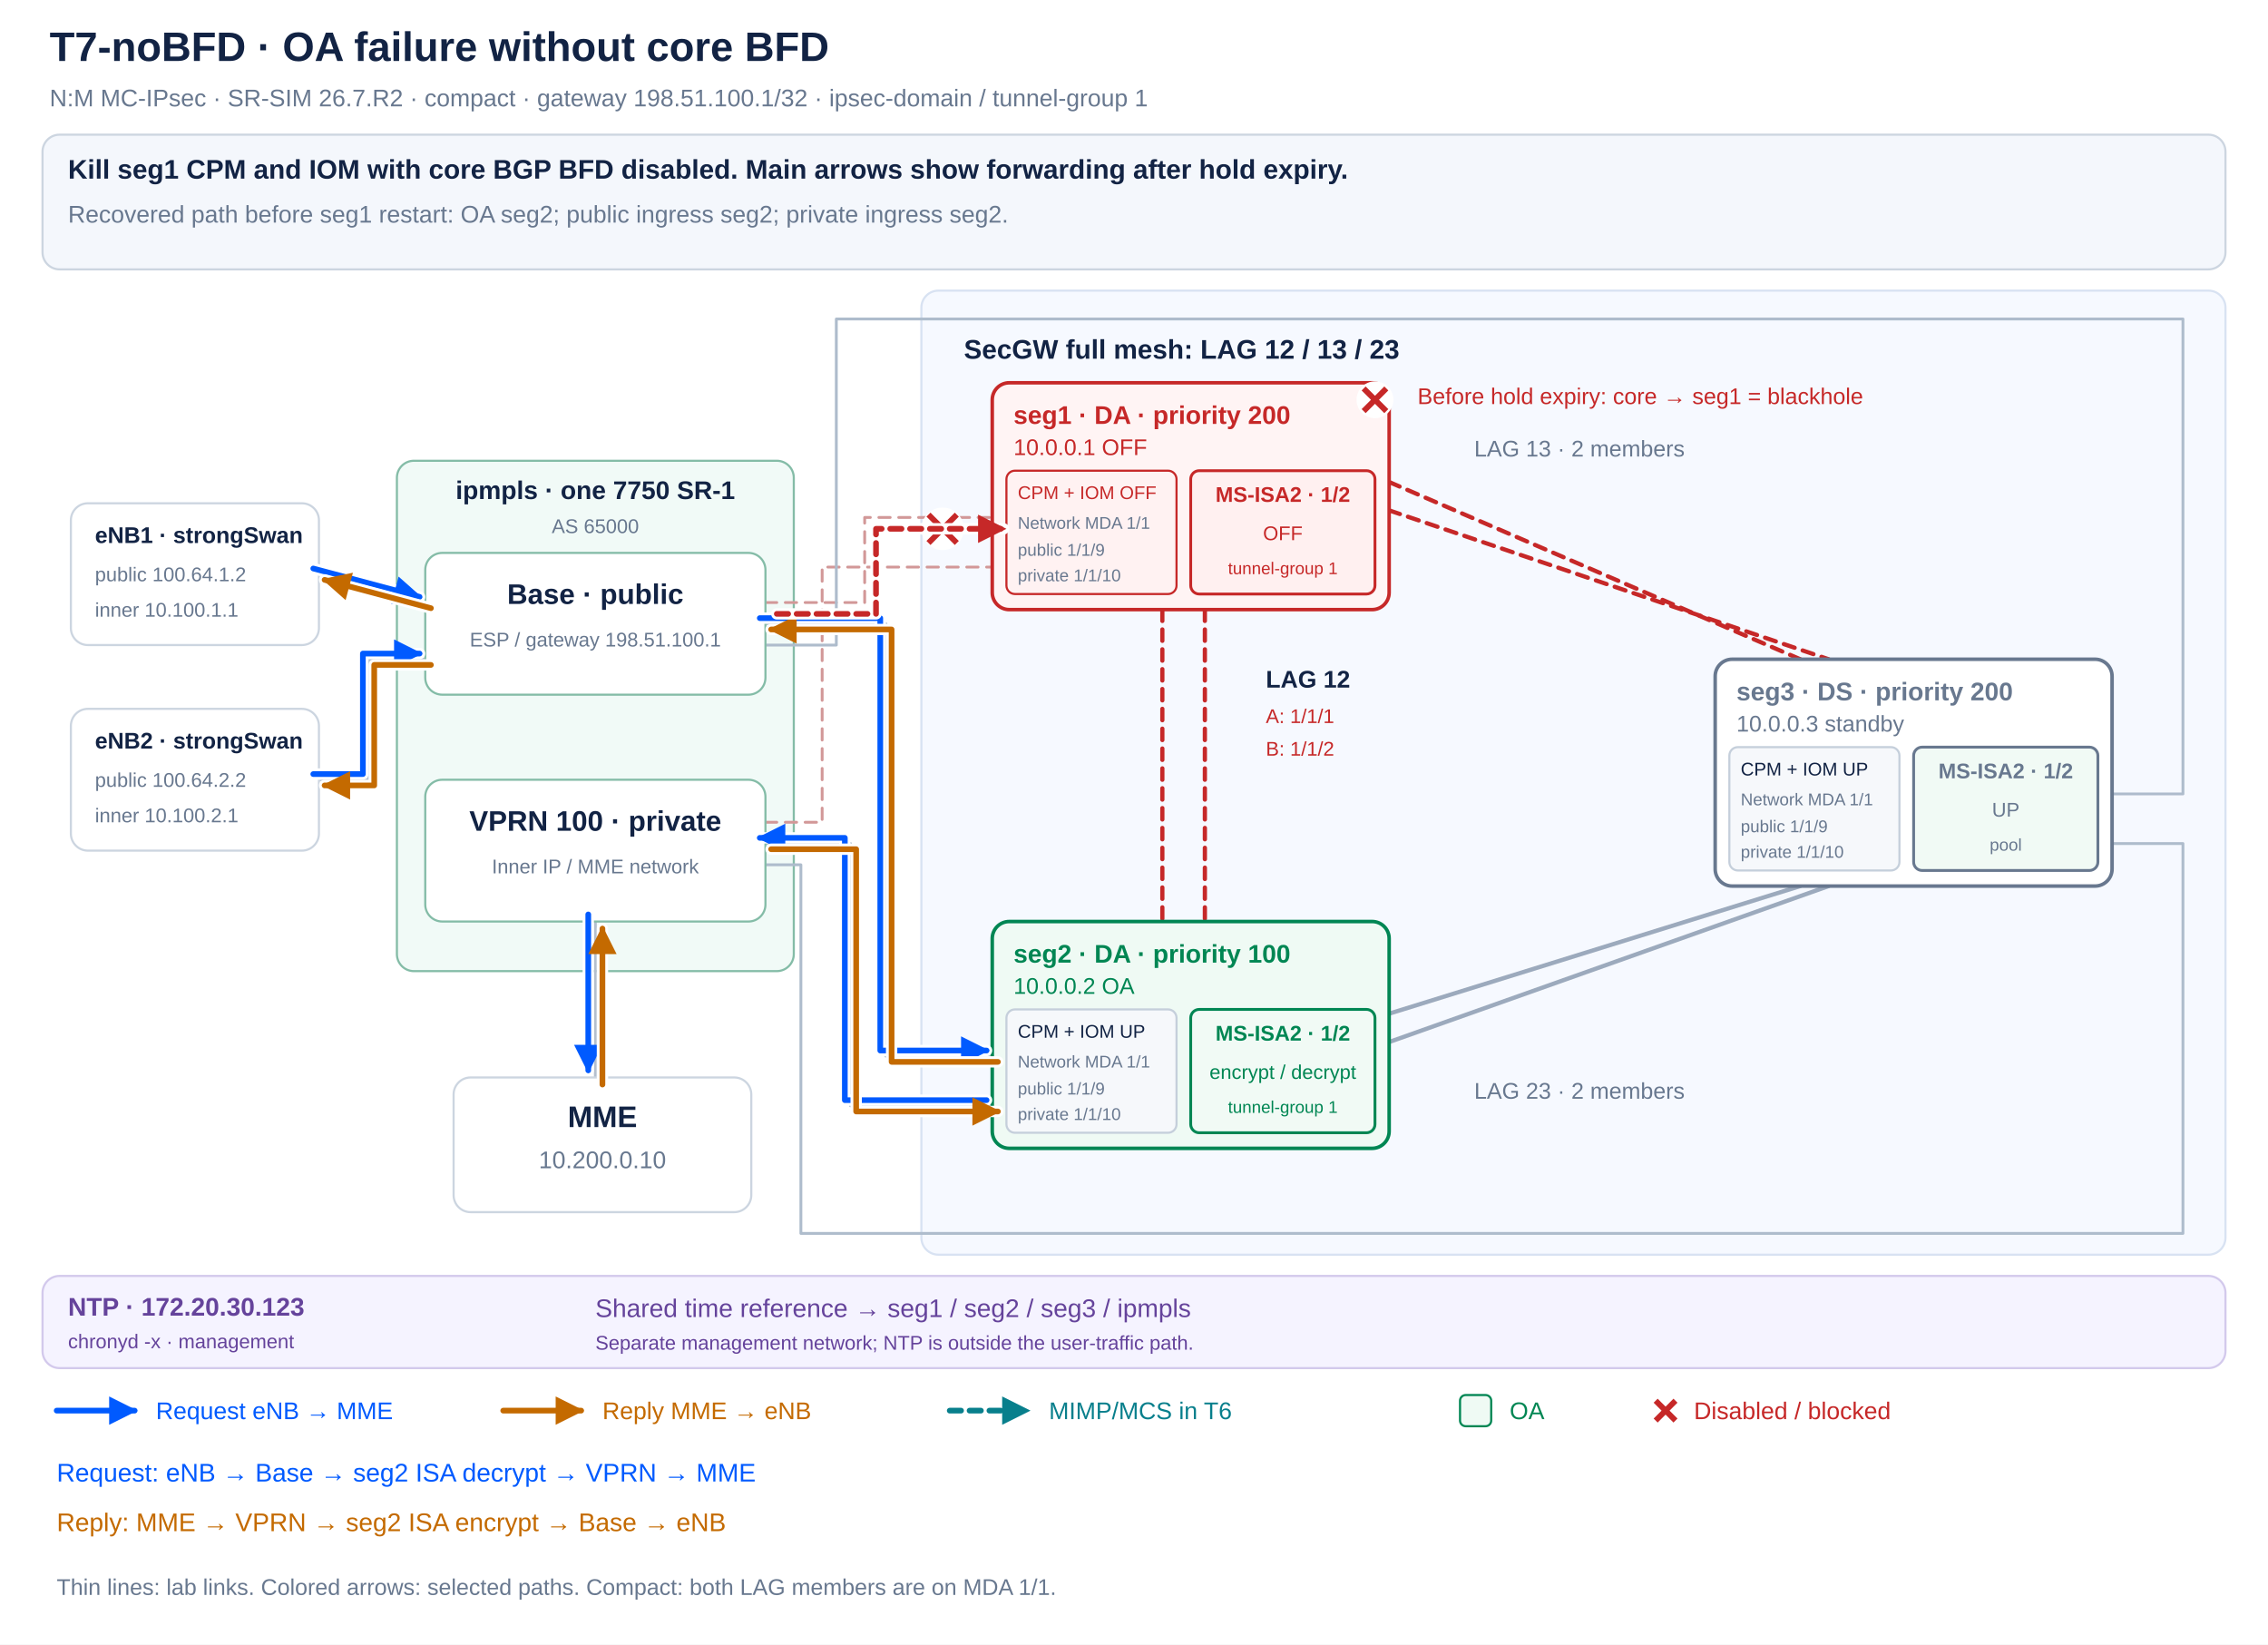
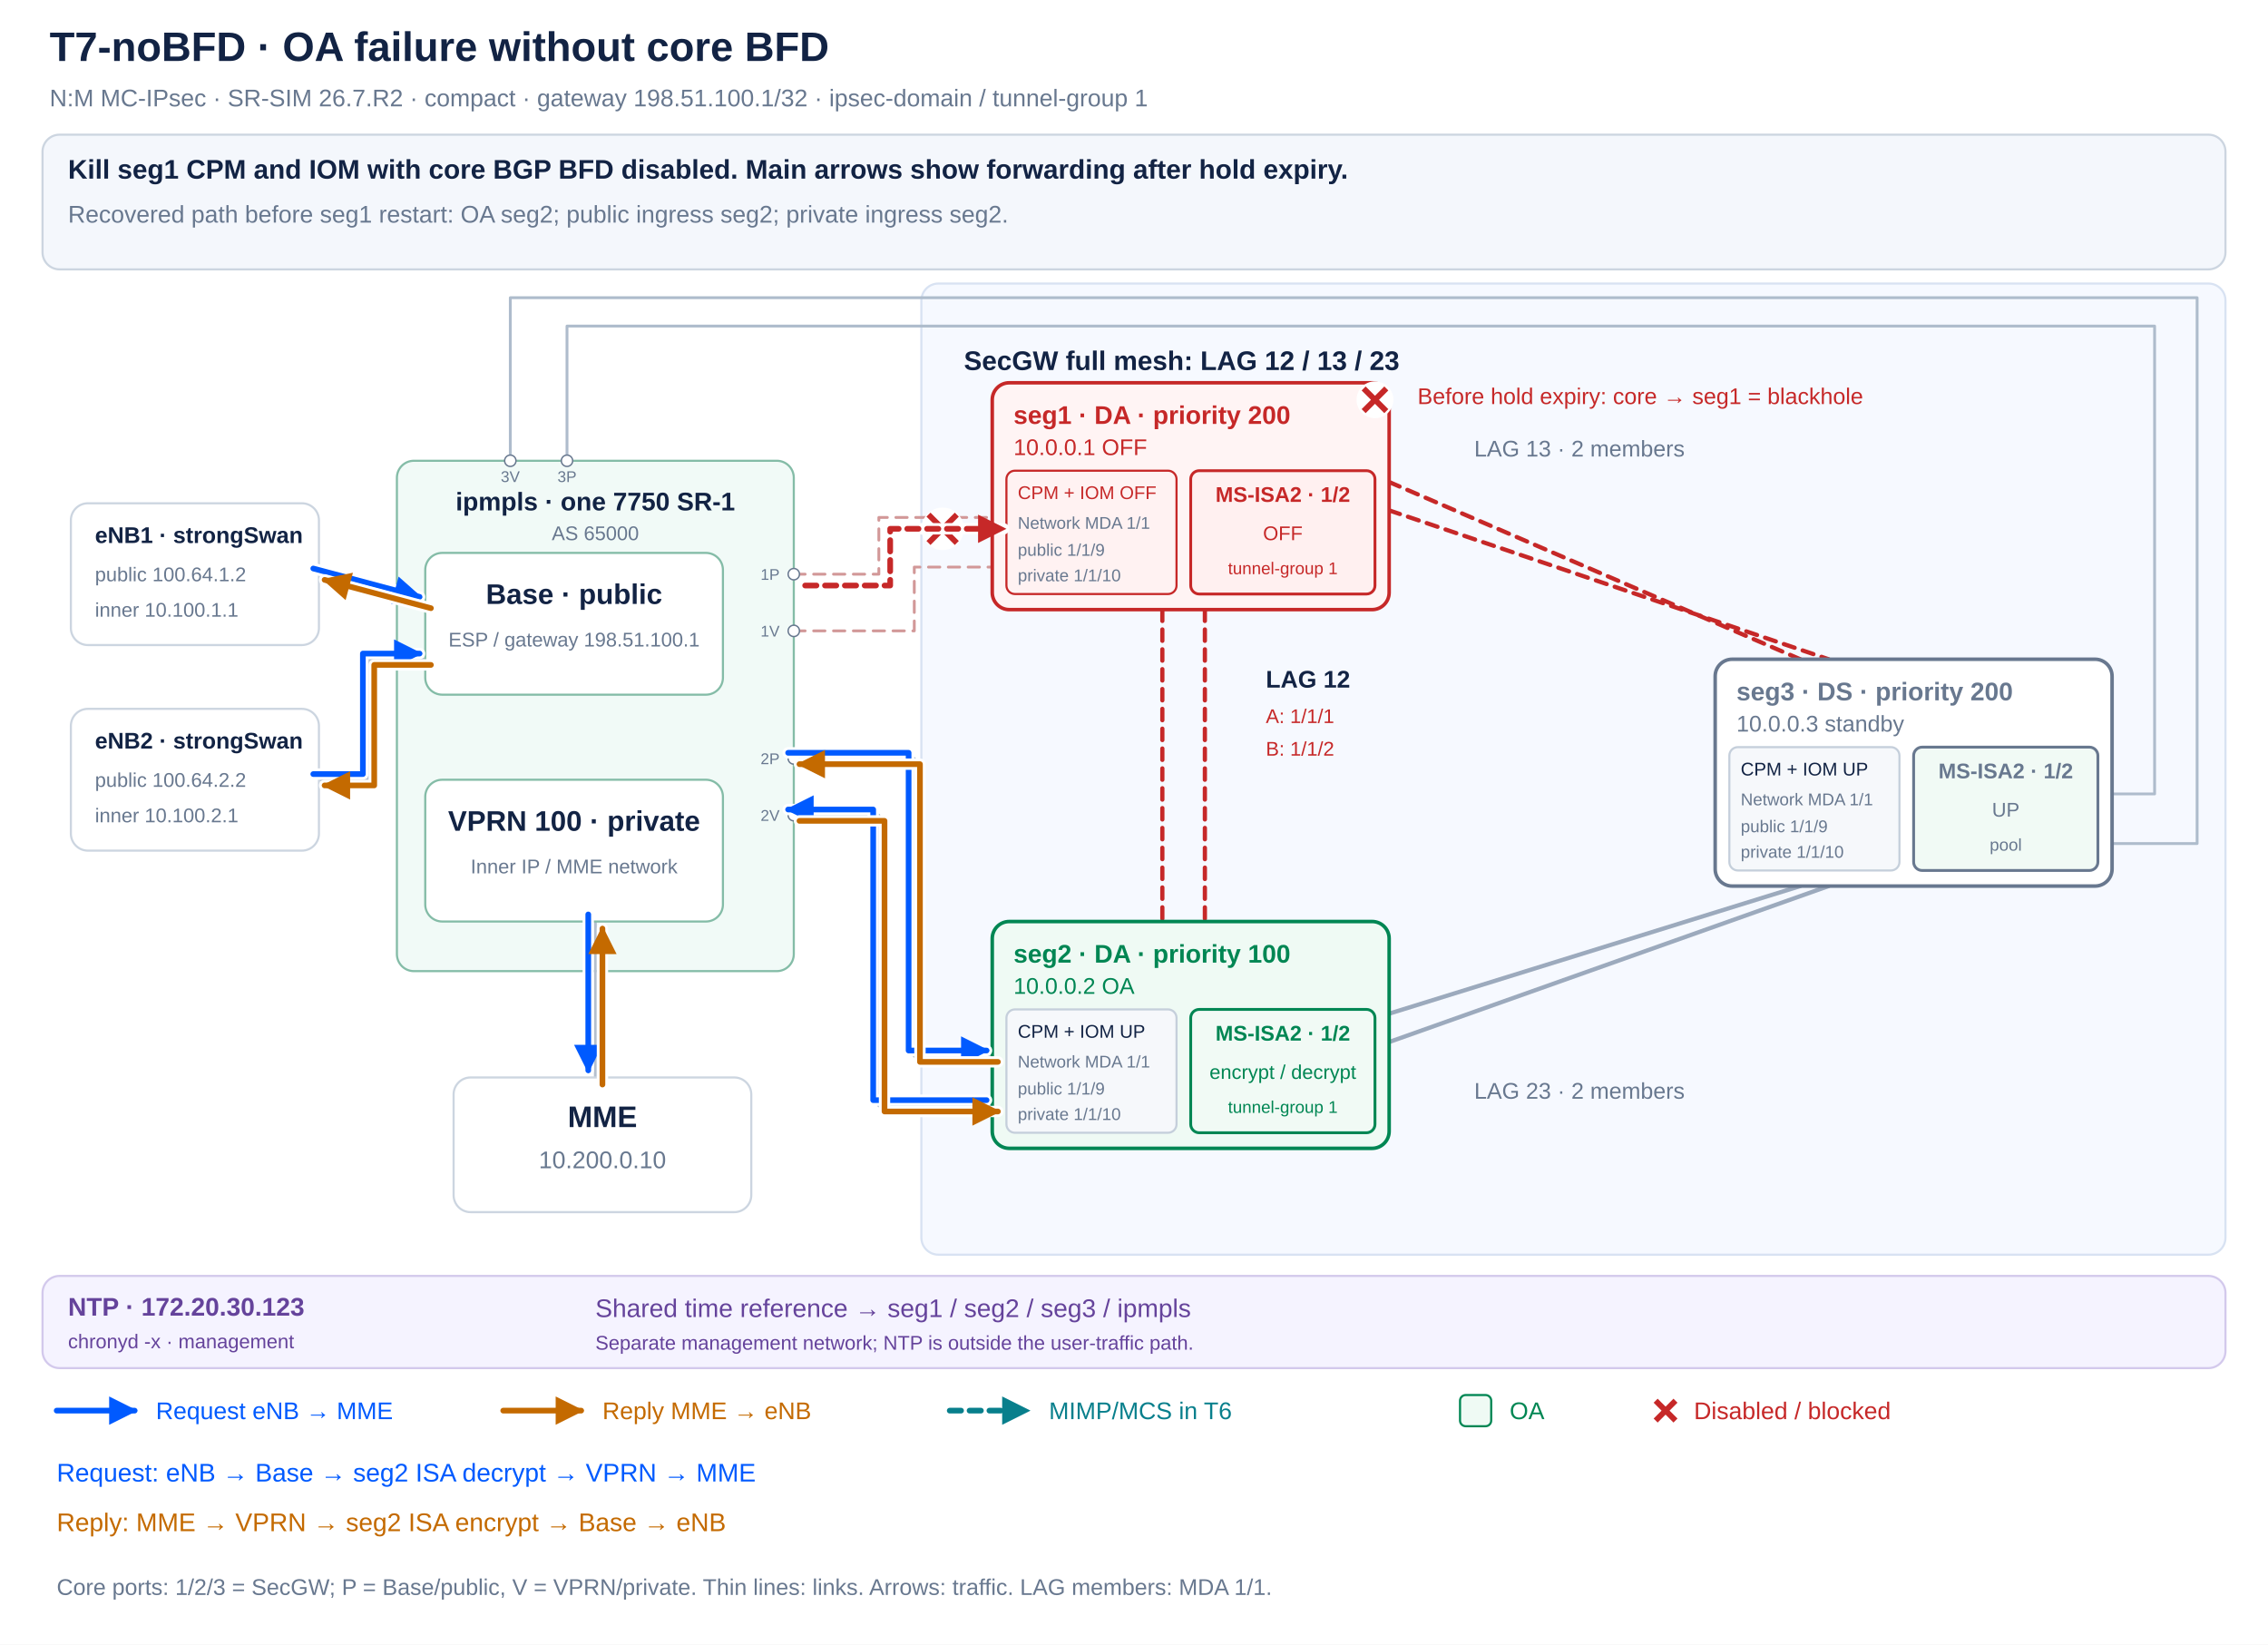
<svg xmlns="http://www.w3.org/2000/svg" width="1600" height="1160" viewBox="0 0 1600 1160" font-family="Arial, sans-serif">
  <defs>
    <marker id="m005aff" viewBox="0 0 10 10" refX="9" refY="5" markerWidth="5" markerHeight="5" orient="auto">
      <path d="M0,0 L10,5 L0,10z" fill="#005aff" />
    </marker>
    <marker id="mc46a00" viewBox="0 0 10 10" refX="9" refY="5" markerWidth="5" markerHeight="5" orient="auto">
      <path d="M0,0 L10,5 L0,10z" fill="#c46a00" />
    </marker>
    <marker id="mc62828" viewBox="0 0 10 10" refX="9" refY="5" markerWidth="5" markerHeight="5" orient="auto">
      <path d="M0,0 L10,5 L0,10z" fill="#c62828" />
    </marker>
    <marker id="m087f8c" viewBox="0 0 10 10" refX="9" refY="5" markerWidth="5" markerHeight="5" orient="auto">
      <path d="M0,0 L10,5 L0,10z" fill="#087f8c" />
    </marker>
  </defs>
  <rect width="1600" height="1160" fill="white" />
  <text x="35" y="43" font-size="29" fill="#122344" text-anchor="start" font-weight="700">T7-noBFD · OA failure without core BFD</text>
  <text x="35" y="75" font-size="17" fill="#68788f" text-anchor="start" font-weight="400">N:M MC-IPsec · SR-SIM 26.7.R2 · compact · gateway 198.51.100.1/32 · ipsec-domain / tunnel-group 1</text>
  <rect x="30" y="95" width="1540" height="95" rx="12" fill="#f4f7fc" stroke="#ccd5e0" stroke-width="1.5" />
  <text x="48" y="126" font-size="19" fill="#122344" text-anchor="start" font-weight="600">Kill seg1 CPM and IOM with core BGP BFD disabled. Main arrows show forwarding after hold expiry.</text>
  <text x="48" y="157" font-size="17" fill="#68788f" text-anchor="start" font-weight="400">Recovered path before seg1 restart: OA seg2; public ingress seg2; private ingress seg2.</text>
-   <rect x="650" y="205" width="920" height="680" rx="12" fill="#f6f9ff" stroke="#d8e2f2" stroke-width="1.5" />
-   <text x="680" y="253" font-size="19" fill="#122344" text-anchor="start" font-weight="600">SecGW full mesh: LAG 12 / 13 / 23</text>
+   <rect x="650" y="200" width="920" height="685" rx="12" fill="#f6f9ff" stroke="#d8e2f2" stroke-width="1.5" />
+   <text x="680" y="261" font-size="19" fill="#122344" text-anchor="start" font-weight="600">SecGW full mesh: LAG 12 / 13 / 23</text>
  <rect x="280" y="325" width="280" height="360" rx="12" fill="#f1faf7" stroke="#84bca7" stroke-width="1.5" />
-   <text x="420" y="352" font-size="18" fill="#122344" text-anchor="middle" font-weight="600">ipmpls · one 7750 SR-1</text>
-   <text x="420" y="376" font-size="14" fill="#68788f" text-anchor="middle" font-weight="400">AS 65000</text>
-   <polyline points="540,425 610,425 610,365 700,365" fill="none" stroke="#d29898" stroke-width="2" stroke-linejoin="round" stroke-linecap="round" stroke-dasharray="8 6" />
-   <polyline points="540,580 580,580 580,400 700,400" fill="none" stroke="#d29898" stroke-width="2" stroke-linejoin="round" stroke-linecap="round" stroke-dasharray="8 6" />
-   <polyline points="540,440 625,440 625,745 700,745" fill="none" stroke="#aebccc" stroke-width="2" stroke-linejoin="round" stroke-linecap="round" />
-   <polyline points="540,595 600,595 600,780 700,780" fill="none" stroke="#aebccc" stroke-width="2" stroke-linejoin="round" stroke-linecap="round" />
-   <polyline points="540,455 590,455 590,225 1540,225 1540,560 1490,560" fill="none" stroke="#aebccc" stroke-width="2" stroke-linejoin="round" stroke-linecap="round" />
-   <polyline points="540,610 565,610 565,870 1540,870 1540,595 1490,595" fill="none" stroke="#aebccc" stroke-width="2" stroke-linejoin="round" stroke-linecap="round" />
+   <text x="420" y="360" font-size="18" fill="#122344" text-anchor="middle" font-weight="600">ipmpls · one 7750 SR-1</text>
+   <text x="420" y="381" font-size="14" fill="#68788f" text-anchor="middle" font-weight="400">AS 65000</text>
+   <polyline points="560,405 620,405 620,365 700,365" fill="none" stroke="#d29898" stroke-width="2" stroke-linejoin="round" stroke-linecap="round" stroke-dasharray="8 6" />
+   <polyline points="560,445 645,445 645,400 700,400" fill="none" stroke="#d29898" stroke-width="2" stroke-linejoin="round" stroke-linecap="round" stroke-dasharray="8 6" />
+   <polyline points="560,535 645,535 645,745 700,745" fill="none" stroke="#aebccc" stroke-width="2" stroke-linejoin="round" stroke-linecap="round" />
+   <polyline points="560,575 620,575 620,780 700,780" fill="none" stroke="#aebccc" stroke-width="2" stroke-linejoin="round" stroke-linecap="round" />
+   <polyline points="400,325 400,230 1520,230 1520,560 1490,560" fill="none" stroke="#aebccc" stroke-width="2" stroke-linejoin="round" stroke-linecap="round" />
+   <polyline points="360,325 360,210 1550,210 1550,595 1490,595" fill="none" stroke="#aebccc" stroke-width="2" stroke-linejoin="round" stroke-linecap="round" />
  <polyline points="225,405 300,425" fill="none" stroke="#b4bfce" stroke-width="2" stroke-linejoin="round" stroke-linecap="round" />
  <polyline points="225,550 260,550 260,465 300,465" fill="none" stroke="#b4bfce" stroke-width="2" stroke-linejoin="round" stroke-linecap="round" />
  <polyline points="420,650 420,760" fill="none" stroke="#b4bfce" stroke-width="2" stroke-linejoin="round" stroke-linecap="round" />
  <polyline points="820,430 820,650" fill="none" stroke="#c62828" stroke-width="3" stroke-linejoin="round" stroke-linecap="round" stroke-dasharray="8 6" />
  <polyline points="850,430 850,650" fill="none" stroke="#c62828" stroke-width="3" stroke-linejoin="round" stroke-linecap="round" stroke-dasharray="8 6" />
  <polyline points="980,340 1270,465" fill="none" stroke="#c62828" stroke-width="3" stroke-linejoin="round" stroke-linecap="round" stroke-dasharray="8 6" />
  <polyline points="980,360 1290,465" fill="none" stroke="#c62828" stroke-width="3" stroke-linejoin="round" stroke-linecap="round" stroke-dasharray="8 6" />
  <polyline points="980,715 1270,625" fill="none" stroke="#9caabd" stroke-width="3" stroke-linejoin="round" stroke-linecap="round" />
  <polyline points="980,735 1290,625" fill="none" stroke="#9caabd" stroke-width="3" stroke-linejoin="round" stroke-linecap="round" />
  <circle cx="665" cy="373" r="15" fill="white" />
  <path d="M655,363 L675,383 M655,383 L675,363" stroke="#c62828" stroke-width="4" />
  <text x="1000" y="285" font-size="16" fill="#c62828" text-anchor="start" font-weight="400">Before hold expiry: core → seg1 = blackhole</text>
-   <rect x="300" y="390" width="240" height="100" rx="12" fill="white" stroke="#84bca7" stroke-width="1.5" />
-   <text x="420" y="426" font-size="20" fill="#122344" text-anchor="middle" font-weight="600">Base · public</text>
-   <text x="420" y="456" font-size="14" fill="#68788f" text-anchor="middle" font-weight="400">ESP / gateway 198.51.100.1</text>
-   <rect x="300" y="550" width="240" height="100" rx="12" fill="white" stroke="#84bca7" stroke-width="1.5" />
-   <text x="420" y="586" font-size="20" fill="#122344" text-anchor="middle" font-weight="600">VPRN 100 · private</text>
-   <text x="420" y="616" font-size="14" fill="#68788f" text-anchor="middle" font-weight="400">Inner IP / MME network</text>
+   <rect x="300" y="390" width="210" height="100" rx="12" fill="white" stroke="#84bca7" stroke-width="1.5" />
+   <text x="405" y="426" font-size="20" fill="#122344" text-anchor="middle" font-weight="600">Base · public</text>
+   <text x="405" y="456" font-size="14" fill="#68788f" text-anchor="middle" font-weight="400">ESP / gateway 198.51.100.1</text>
+   <rect x="300" y="550" width="210" height="100" rx="12" fill="white" stroke="#84bca7" stroke-width="1.5" />
+   <text x="405" y="586" font-size="20" fill="#122344" text-anchor="middle" font-weight="600">VPRN 100 · private</text>
+   <text x="405" y="616" font-size="14" fill="#68788f" text-anchor="middle" font-weight="400">Inner IP / MME network</text>
+   <circle cx="560" cy="405" r="4" fill="white" stroke="#68788f" />
+   <text x="550" y="409" font-size="11" fill="#68788f" text-anchor="end" font-weight="400">1P</text>
+   <circle cx="560" cy="445" r="4" fill="white" stroke="#68788f" />
+   <text x="550" y="449" font-size="11" fill="#68788f" text-anchor="end" font-weight="400">1V</text>
+   <circle cx="560" cy="535" r="4" fill="white" stroke="#68788f" />
+   <text x="550" y="539" font-size="11" fill="#68788f" text-anchor="end" font-weight="400">2P</text>
+   <circle cx="560" cy="575" r="4" fill="white" stroke="#68788f" />
+   <text x="550" y="579" font-size="11" fill="#68788f" text-anchor="end" font-weight="400">2V</text>
+   <circle cx="400" cy="325" r="4" fill="white" stroke="#68788f" />
+   <text x="400" y="340" font-size="11" fill="#68788f" text-anchor="middle" font-weight="400">3P</text>
+   <circle cx="360" cy="325" r="4" fill="white" stroke="#68788f" />
+   <text x="360" y="340" font-size="11" fill="#68788f" text-anchor="middle" font-weight="400">3V</text>
  <rect x="50" y="355" width="175" height="100" rx="12" fill="white" stroke="#ccd5e0" stroke-width="1.5" />
  <text x="67" y="383" font-size="16" fill="#122344" text-anchor="start" font-weight="600">eNB1 · strongSwan</text>
  <text x="67" y="410" font-size="14" fill="#68788f" text-anchor="start" font-weight="400">public 100.64.1.2</text>
  <text x="67" y="435" font-size="14" fill="#68788f" text-anchor="start" font-weight="400">inner 10.100.1.1</text>
  <rect x="50" y="500" width="175" height="100" rx="12" fill="white" stroke="#ccd5e0" stroke-width="1.5" />
  <text x="67" y="528" font-size="16" fill="#122344" text-anchor="start" font-weight="600">eNB2 · strongSwan</text>
  <text x="67" y="555" font-size="14" fill="#68788f" text-anchor="start" font-weight="400">public 100.64.2.2</text>
  <text x="67" y="580" font-size="14" fill="#68788f" text-anchor="start" font-weight="400">inner 10.100.2.1</text>
  <rect x="320" y="760" width="210" height="95" rx="12" fill="white" stroke="#ccd5e0" stroke-width="1.5" />
  <text x="425" y="795" font-size="21" fill="#122344" text-anchor="middle" font-weight="600">MME</text>
  <text x="425" y="824" font-size="17" fill="#68788f" text-anchor="middle" font-weight="400">10.200.0.10</text>
  <rect x="700" y="270" width="280" height="160" rx="12" fill="#fff4f4" stroke="#c62828" stroke-width="2.5" />
  <text x="715" y="299" font-size="18" fill="#c62828" text-anchor="start" font-weight="600">seg1 · DA · priority 200</text>
  <text x="715" y="321" font-size="16" fill="#c62828" text-anchor="start" font-weight="400">10.0.0.1     OFF</text>
  <rect x="710" y="332" width="120" height="87" rx="6" fill="#fff2f2" stroke="#c62828" stroke-width="1.5" />
  <text x="718" y="352" font-size="13" fill="#c62828" text-anchor="start" font-weight="400">CPM + IOM OFF</text>
  <text x="718" y="373" font-size="12" fill="#68788f" text-anchor="start" font-weight="400">Network MDA 1/1</text>
  <text x="718" y="392" font-size="12" fill="#68788f" text-anchor="start" font-weight="400">public 1/1/9</text>
  <text x="718" y="410" font-size="12" fill="#68788f" text-anchor="start" font-weight="400">private 1/1/10</text>
  <rect x="840" y="332" width="130" height="87" rx="6" fill="#fff0f0" stroke="#c62828" stroke-width="2" />
  <text x="905" y="354" font-size="15" fill="#c62828" text-anchor="middle" font-weight="600">MS-ISA2 · 1/2</text>
  <text x="905" y="381" font-size="14" fill="#c62828" text-anchor="middle" font-weight="400">OFF</text>
  <text x="905" y="405" font-size="12" fill="#c62828" text-anchor="middle" font-weight="400">tunnel-group 1</text>
  <circle cx="970" cy="282" r="13" fill="white" />
  <path d="M962,274 L978,290 M962,290 L978,274" stroke="#c62828" stroke-width="4" />
  <rect x="700" y="650" width="280" height="160" rx="12" fill="#effaf4" stroke="#008653" stroke-width="2.5" />
  <text x="715" y="679" font-size="18" fill="#008653" text-anchor="start" font-weight="600">seg2 · DA · priority 100</text>
  <text x="715" y="701" font-size="16" fill="#008653" text-anchor="start" font-weight="400">10.0.0.2     OA</text>
  <rect x="710" y="712" width="120" height="87" rx="6" fill="#f6f8fb" stroke="#c5cfdb" stroke-width="1.5" />
  <text x="718" y="732" font-size="13" fill="#122344" text-anchor="start" font-weight="400">CPM + IOM UP</text>
  <text x="718" y="753" font-size="12" fill="#68788f" text-anchor="start" font-weight="400">Network MDA 1/1</text>
  <text x="718" y="772" font-size="12" fill="#68788f" text-anchor="start" font-weight="400">public 1/1/9</text>
  <text x="718" y="790" font-size="12" fill="#68788f" text-anchor="start" font-weight="400">private 1/1/10</text>
  <rect x="840" y="712" width="130" height="87" rx="6" fill="#f1faf5" stroke="#008653" stroke-width="2" />
  <text x="905" y="734" font-size="15" fill="#008653" text-anchor="middle" font-weight="600">MS-ISA2 · 1/2</text>
  <text x="905" y="761" font-size="14" fill="#008653" text-anchor="middle" font-weight="400">encrypt / decrypt</text>
  <text x="905" y="785" font-size="12" fill="#008653" text-anchor="middle" font-weight="400">tunnel-group 1</text>
  <rect x="1210" y="465" width="280" height="160" rx="12" fill="white" stroke="#68788f" stroke-width="2.5" />
  <text x="1225" y="494" font-size="18" fill="#68788f" text-anchor="start" font-weight="600">seg3 · DS · priority 200</text>
  <text x="1225" y="516" font-size="16" fill="#68788f" text-anchor="start" font-weight="400">10.0.0.3     standby</text>
  <rect x="1220" y="527" width="120" height="87" rx="6" fill="#f6f8fb" stroke="#c5cfdb" stroke-width="1.5" />
  <text x="1228" y="547" font-size="13" fill="#122344" text-anchor="start" font-weight="400">CPM + IOM UP</text>
  <text x="1228" y="568" font-size="12" fill="#68788f" text-anchor="start" font-weight="400">Network MDA 1/1</text>
  <text x="1228" y="587" font-size="12" fill="#68788f" text-anchor="start" font-weight="400">public 1/1/9</text>
  <text x="1228" y="605" font-size="12" fill="#68788f" text-anchor="start" font-weight="400">private 1/1/10</text>
  <rect x="1350" y="527" width="130" height="87" rx="6" fill="#f1faf5" stroke="#68788f" stroke-width="2" />
  <text x="1415" y="549" font-size="15" fill="#68788f" text-anchor="middle" font-weight="600">MS-ISA2 · 1/2</text>
  <text x="1415" y="576" font-size="14" fill="#68788f" text-anchor="middle" font-weight="400">UP</text>
  <text x="1415" y="600" font-size="12" fill="#68788f" text-anchor="middle" font-weight="400">pool</text>
  <polyline points="221,401 296,421" fill="none" stroke="white" stroke-width="8" stroke-linejoin="round" stroke-linecap="round" />
  <polyline points="221,401 296,421" fill="none" stroke="#005aff" stroke-width="4" stroke-linejoin="round" stroke-linecap="round" marker-end="url(#m005aff)" />
  <polyline points="221,546 256,546 256,461 296,461" fill="none" stroke="white" stroke-width="8" stroke-linejoin="round" stroke-linecap="round" />
  <polyline points="221,546 256,546 256,461 296,461" fill="none" stroke="#005aff" stroke-width="4" stroke-linejoin="round" stroke-linecap="round" marker-end="url(#m005aff)" />
-   <polyline points="536,436 621,436 621,741 696,741" fill="none" stroke="white" stroke-width="8" stroke-linejoin="round" stroke-linecap="round" />
-   <polyline points="536,436 621,436 621,741 696,741" fill="none" stroke="#005aff" stroke-width="4" stroke-linejoin="round" stroke-linecap="round" marker-end="url(#m005aff)" />
-   <polyline points="696,776 596,776 596,591 536,591" fill="none" stroke="white" stroke-width="8" stroke-linejoin="round" stroke-linecap="round" />
-   <polyline points="696,776 596,776 596,591 536,591" fill="none" stroke="#005aff" stroke-width="4" stroke-linejoin="round" stroke-linecap="round" marker-end="url(#m005aff)" />
+   <polyline points="556,531 641,531 641,741 696,741" fill="none" stroke="white" stroke-width="8" stroke-linejoin="round" stroke-linecap="round" />
+   <polyline points="556,531 641,531 641,741 696,741" fill="none" stroke="#005aff" stroke-width="4" stroke-linejoin="round" stroke-linecap="round" marker-end="url(#m005aff)" />
+   <polyline points="696,776 616,776 616,571 556,571" fill="none" stroke="white" stroke-width="8" stroke-linejoin="round" stroke-linecap="round" />
+   <polyline points="696,776 616,776 616,571 556,571" fill="none" stroke="#005aff" stroke-width="4" stroke-linejoin="round" stroke-linecap="round" marker-end="url(#m005aff)" />
  <polyline points="415,645 415,755" fill="none" stroke="white" stroke-width="8" stroke-linejoin="round" stroke-linecap="round" />
  <polyline points="415,645 415,755" fill="none" stroke="#005aff" stroke-width="4" stroke-linejoin="round" stroke-linecap="round" marker-end="url(#m005aff)" />
  <polyline points="425,765 425,655" fill="none" stroke="white" stroke-width="8" stroke-linejoin="round" stroke-linecap="round" />
  <polyline points="425,765 425,655" fill="none" stroke="#c46a00" stroke-width="4" stroke-linejoin="round" stroke-linecap="round" marker-end="url(#mc46a00)" />
-   <polyline points="544,599 604,599 604,784 704,784" fill="none" stroke="white" stroke-width="8" stroke-linejoin="round" stroke-linecap="round" />
-   <polyline points="544,599 604,599 604,784 704,784" fill="none" stroke="#c46a00" stroke-width="4" stroke-linejoin="round" stroke-linecap="round" marker-end="url(#mc46a00)" />
-   <polyline points="704,749 629,749 629,444 544,444" fill="none" stroke="white" stroke-width="8" stroke-linejoin="round" stroke-linecap="round" />
-   <polyline points="704,749 629,749 629,444 544,444" fill="none" stroke="#c46a00" stroke-width="4" stroke-linejoin="round" stroke-linecap="round" marker-end="url(#mc46a00)" />
+   <polyline points="564,579 624,579 624,784 704,784" fill="none" stroke="white" stroke-width="8" stroke-linejoin="round" stroke-linecap="round" />
+   <polyline points="564,579 624,579 624,784 704,784" fill="none" stroke="#c46a00" stroke-width="4" stroke-linejoin="round" stroke-linecap="round" marker-end="url(#mc46a00)" />
+   <polyline points="704,749 649,749 649,539 564,539" fill="none" stroke="white" stroke-width="8" stroke-linejoin="round" stroke-linecap="round" />
+   <polyline points="704,749 649,749 649,539 564,539" fill="none" stroke="#c46a00" stroke-width="4" stroke-linejoin="round" stroke-linecap="round" marker-end="url(#mc46a00)" />
  <polyline points="304,429 229,409" fill="none" stroke="white" stroke-width="8" stroke-linejoin="round" stroke-linecap="round" />
  <polyline points="304,429 229,409" fill="none" stroke="#c46a00" stroke-width="4" stroke-linejoin="round" stroke-linecap="round" marker-end="url(#mc46a00)" />
  <polyline points="304,469 264,469 264,554 229,554" fill="none" stroke="white" stroke-width="8" stroke-linejoin="round" stroke-linecap="round" />
  <polyline points="304,469 264,469 264,554 229,554" fill="none" stroke="#c46a00" stroke-width="4" stroke-linejoin="round" stroke-linecap="round" marker-end="url(#mc46a00)" />
-   <polyline points="548,433 618,433 618,373 708,373" fill="none" stroke="white" stroke-width="8" stroke-linejoin="round" stroke-linecap="round" />
-   <polyline points="548,433 618,433 618,373 708,373" fill="none" stroke="#c62828" stroke-width="4" stroke-linejoin="round" stroke-linecap="round" stroke-dasharray="8 6" marker-end="url(#mc62828)" />
+   <polyline points="568,413 628,413 628,373 708,373" fill="none" stroke="white" stroke-width="8" stroke-linejoin="round" stroke-linecap="round" />
+   <polyline points="568,413 628,413 628,373 708,373" fill="none" stroke="#c62828" stroke-width="4" stroke-linejoin="round" stroke-linecap="round" stroke-dasharray="8 6" marker-end="url(#mc62828)" />
  <text x="893" y="485" font-size="17" fill="#122344" text-anchor="start" font-weight="600">LAG 12</text>
  <text x="893" y="510" font-size="14" fill="#c62828" text-anchor="start" font-weight="400">A: 1/1/1</text>
  <text x="893" y="533" font-size="14" fill="#c62828" text-anchor="start" font-weight="400">B: 1/1/2</text>
  <text x="1040" y="322" font-size="16" fill="#68788f" text-anchor="start" font-weight="400">LAG 13 · 2 members</text>
  <text x="1040" y="775" font-size="16" fill="#68788f" text-anchor="start" font-weight="400">LAG 23 · 2 members</text>
  <rect x="30" y="900" width="1540" height="65" rx="12" fill="#f5f3ff" stroke="#d3c9ec" stroke-width="1.5" />
  <text x="48" y="928" font-size="18" fill="#65439b" text-anchor="start" font-weight="600">NTP · 172.20.30.123</text>
  <text x="48" y="951" font-size="14" fill="#65439b" text-anchor="start" font-weight="400">chronyd -x · management</text>
  <text x="420" y="929" font-size="18" fill="#65439b" text-anchor="start" font-weight="400">Shared time reference → seg1 / seg2 / seg3 / ipmpls</text>
  <text x="420" y="952" font-size="14" fill="#65439b" text-anchor="start" font-weight="400">Separate management network; NTP is outside the user-traffic path.</text>
  <polyline points="40,995 95,995" fill="none" stroke="#005aff" stroke-width="4" stroke-linejoin="round" stroke-linecap="round" marker-end="url(#m005aff)" />
  <text x="110" y="1001" font-size="17" fill="#005aff" text-anchor="start" font-weight="400">Request eNB → MME</text>
  <polyline points="355,995 410,995" fill="none" stroke="#c46a00" stroke-width="4" stroke-linejoin="round" stroke-linecap="round" marker-end="url(#mc46a00)" />
  <text x="425" y="1001" font-size="17" fill="#c46a00" text-anchor="start" font-weight="400">Reply MME → eNB</text>
  <polyline points="670,995 725,995" fill="none" stroke="#087f8c" stroke-width="4" stroke-linejoin="round" stroke-linecap="round" stroke-dasharray="8 6" marker-end="url(#m087f8c)" />
  <text x="740" y="1001" font-size="17" fill="#087f8c" text-anchor="start" font-weight="400">MIMP/MCS in T6</text>
  <rect x="1030" y="984" width="22" height="22" rx="4" fill="#effaf4" stroke="#008653" stroke-width="1.5" />
  <text x="1065" y="1001" font-size="17" fill="#008653" text-anchor="start" font-weight="400">OA</text>
  <circle cx="1175" cy="995" r="12" fill="white" />
  <path d="M1168,988 L1182,1002 M1168,1002 L1182,988" stroke="#c62828" stroke-width="4" />
  <text x="1195" y="1001" font-size="17" fill="#c62828" text-anchor="start" font-weight="400">Disabled / blocked</text>
  <text x="40" y="1045" font-size="18" fill="#005aff" text-anchor="start" font-weight="400">Request: eNB → Base → seg2 ISA decrypt → VPRN → MME</text>
  <text x="40" y="1080" font-size="18" fill="#c46a00" text-anchor="start" font-weight="400">Reply: MME → VPRN → seg2 ISA encrypt → Base → eNB</text>
-   <text x="40" y="1125" font-size="16" fill="#68788f" text-anchor="start" font-weight="400">Thin lines: lab links. Colored arrows: selected paths. Compact: both LAG members are on MDA 1/1.</text>
+   <text x="40" y="1125" font-size="16" fill="#68788f" text-anchor="start" font-weight="400">Core ports: 1/2/3 = SecGW; P = Base/public, V = VPRN/private. Thin lines: links. Arrows: traffic. LAG members: MDA 1/1.</text>
</svg>
